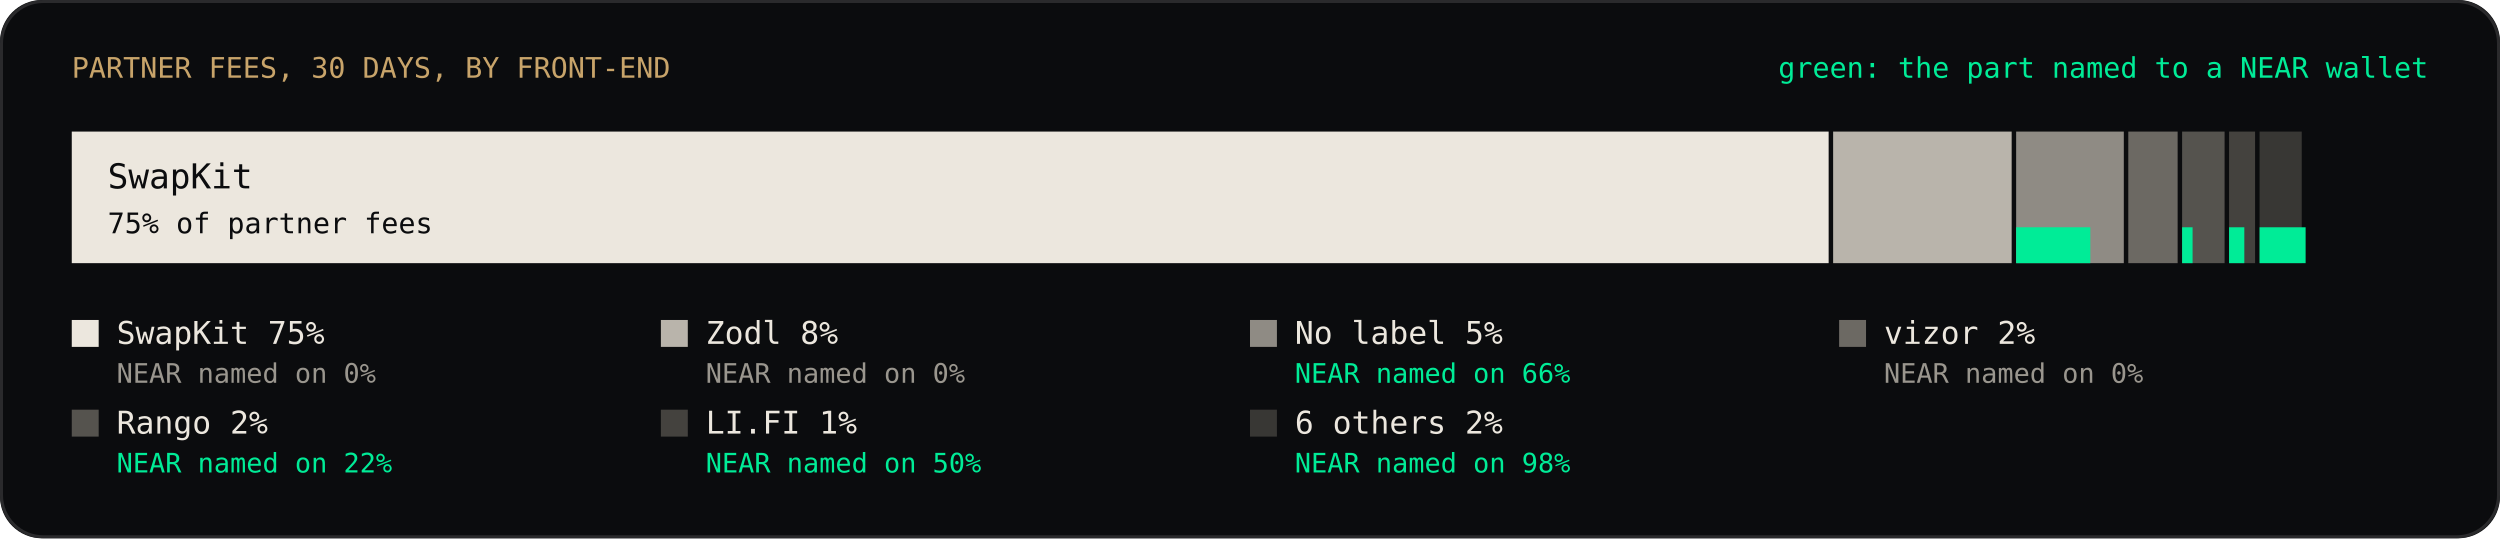
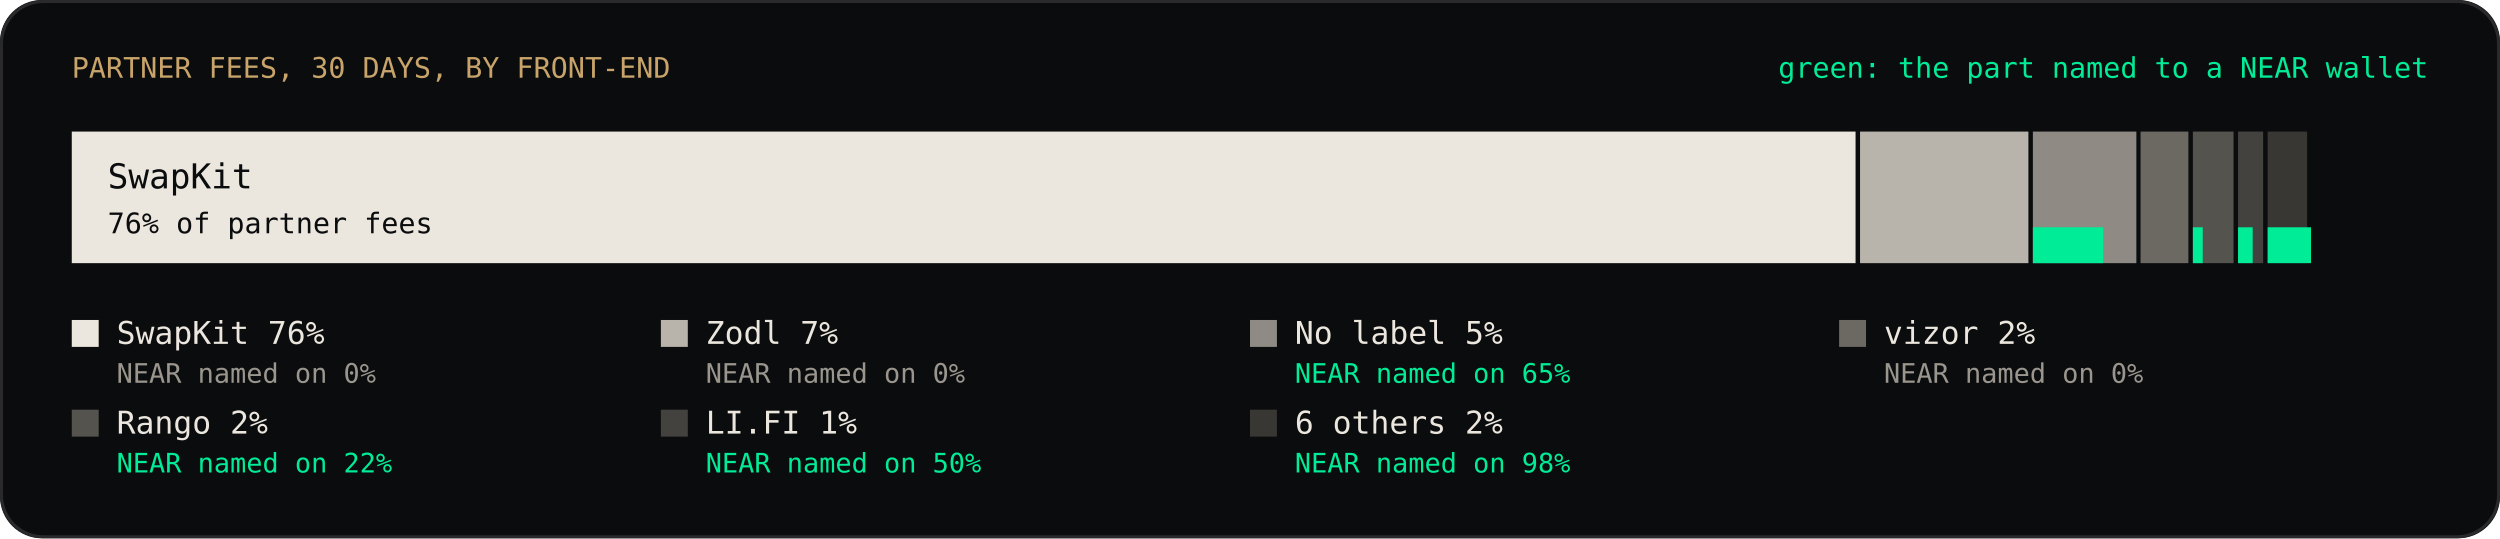
<svg xmlns="http://www.w3.org/2000/svg" viewBox="0 0 836 180" width="836" height="180" font-family="'JetBrains Mono', ui-monospace, SFMono-Regular, Menlo, Consolas, monospace" font-size="9">
  <rect width="836" height="180" rx="14" fill="#0b0c0e" />
  <rect x="0.5" y="0.5" width="835" height="179" rx="14" fill="none" stroke="#2a2a2c" />
  <text x="24.0" y="26.0" fill="#c8a46a" font-size="9.5" font-weight="500" text-anchor="start">PARTNER FEES, 30 DAYS, BY FRONT-END</text>
  <text x="812.0" y="26.0" fill="#00ec97" font-size="9.5" font-weight="400" text-anchor="end">green: the part named to a NEAR wallet</text>
-   <rect x="24.0" y="44.0" width="587.5" height="44.0" fill="#ece7de" />
+   <rect x="24.0" y="44.0" width="596.5" height="44.0" fill="#ece7de" />
  <text x="36.0" y="63.0" fill="#0b0c0e" font-size="11.5" font-weight="500" text-anchor="start">SwapKit</text>
-   <text x="36.0" y="78.0" fill="#0b0c0e" font-size="9.5" font-weight="400" text-anchor="start">75% of partner fees</text>
-   <rect x="613.0" y="44.0" width="59.7" height="44.0" fill="#b9b4ab" />
-   <rect x="674.2" y="44.0" width="36.0" height="44.0" fill="#8f8b84" />
-   <rect x="674.2" y="76.0" width="24.8" height="12" fill="#00ec97" />
-   <rect x="711.7" y="44.0" width="16.5" height="44.0" fill="#6c6963" />
-   <rect x="729.7" y="44.0" width="14.2" height="44.0" fill="#55534e" />
-   <rect x="729.7" y="76.0" width="3.5" height="12" fill="#00ec97" />
-   <rect x="745.4" y="44.0" width="8.7" height="44.0" fill="#44423e" />
-   <rect x="745.4" y="76.0" width="5.1" height="12" fill="#00ec97" />
-   <rect x="755.6" y="44.0" width="14.1" height="44.0" fill="#383734" />
-   <rect x="755.6" y="76.0" width="15.4" height="12" fill="#00ec97" />
+   <text x="36.0" y="78.0" fill="#0b0c0e" font-size="9.5" font-weight="400" text-anchor="start">76% of partner fees</text>
+   <rect x="622.0" y="44.0" width="56.3" height="44.0" fill="#b9b4ab" />
+   <rect x="679.8" y="44.0" width="34.6" height="44.0" fill="#8f8b84" />
+   <rect x="679.8" y="76.0" width="23.5" height="12" fill="#00ec97" />
+   <rect x="715.8" y="44.0" width="16.0" height="44.0" fill="#6c6963" />
+   <rect x="733.3" y="44.0" width="13.6" height="44.0" fill="#55534e" />
+   <rect x="733.3" y="76.0" width="3.3" height="12" fill="#00ec97" />
+   <rect x="748.4" y="44.0" width="8.4" height="44.0" fill="#44423e" />
+   <rect x="748.4" y="76.0" width="4.9" height="12" fill="#00ec97" />
+   <rect x="758.3" y="44.0" width="13.2" height="44.0" fill="#383734" />
+   <rect x="758.3" y="76.0" width="14.5" height="12" fill="#00ec97" />
  <rect x="24.0" y="107.0" width="9" height="9" fill="#ece7de" />
-   <text x="39.0" y="115.0" fill="#ece7de" font-size="10.5" font-weight="400" text-anchor="start">SwapKit  75%</text>
+   <text x="39.0" y="115.0" fill="#ece7de" font-size="10.5" font-weight="400" text-anchor="start">SwapKit  76%</text>
  <text x="39.0" y="128.0" fill="#9a968e" font-size="9" font-weight="400" text-anchor="start">NEAR named on 0%</text>
  <rect x="221.0" y="107.0" width="9" height="9" fill="#b9b4ab" />
-   <text x="236.0" y="115.0" fill="#ece7de" font-size="10.5" font-weight="400" text-anchor="start">Zodl  8%</text>
+   <text x="236.0" y="115.0" fill="#ece7de" font-size="10.5" font-weight="400" text-anchor="start">Zodl  7%</text>
  <text x="236.0" y="128.0" fill="#9a968e" font-size="9" font-weight="400" text-anchor="start">NEAR named on 0%</text>
  <rect x="418.0" y="107.0" width="9" height="9" fill="#8f8b84" />
  <text x="433.0" y="115.0" fill="#ece7de" font-size="10.5" font-weight="400" text-anchor="start">No label  5%</text>
-   <text x="433.0" y="128.0" fill="#00ec97" font-size="9" font-weight="400" text-anchor="start">NEAR named on 66%</text>
+   <text x="433.0" y="128.0" fill="#00ec97" font-size="9" font-weight="400" text-anchor="start">NEAR named on 65%</text>
  <rect x="615.0" y="107.0" width="9" height="9" fill="#6c6963" />
  <text x="630.0" y="115.0" fill="#ece7de" font-size="10.5" font-weight="400" text-anchor="start">vizor  2%</text>
  <text x="630.0" y="128.0" fill="#9a968e" font-size="9" font-weight="400" text-anchor="start">NEAR named on 0%</text>
  <rect x="24.0" y="137.0" width="9" height="9" fill="#55534e" />
  <text x="39.0" y="145.0" fill="#ece7de" font-size="10.5" font-weight="400" text-anchor="start">Rango  2%</text>
  <text x="39.0" y="158.0" fill="#00ec97" font-size="9" font-weight="400" text-anchor="start">NEAR named on 22%</text>
  <rect x="221.0" y="137.0" width="9" height="9" fill="#44423e" />
  <text x="236.0" y="145.0" fill="#ece7de" font-size="10.5" font-weight="400" text-anchor="start">LI.FI  1%</text>
  <text x="236.0" y="158.0" fill="#00ec97" font-size="9" font-weight="400" text-anchor="start">NEAR named on 50%</text>
  <rect x="418.0" y="137.0" width="9" height="9" fill="#383734" />
  <text x="433.0" y="145.0" fill="#ece7de" font-size="10.5" font-weight="400" text-anchor="start">6 others  2%</text>
  <text x="433.0" y="158.0" fill="#00ec97" font-size="9" font-weight="400" text-anchor="start">NEAR named on 98%</text>
</svg>
